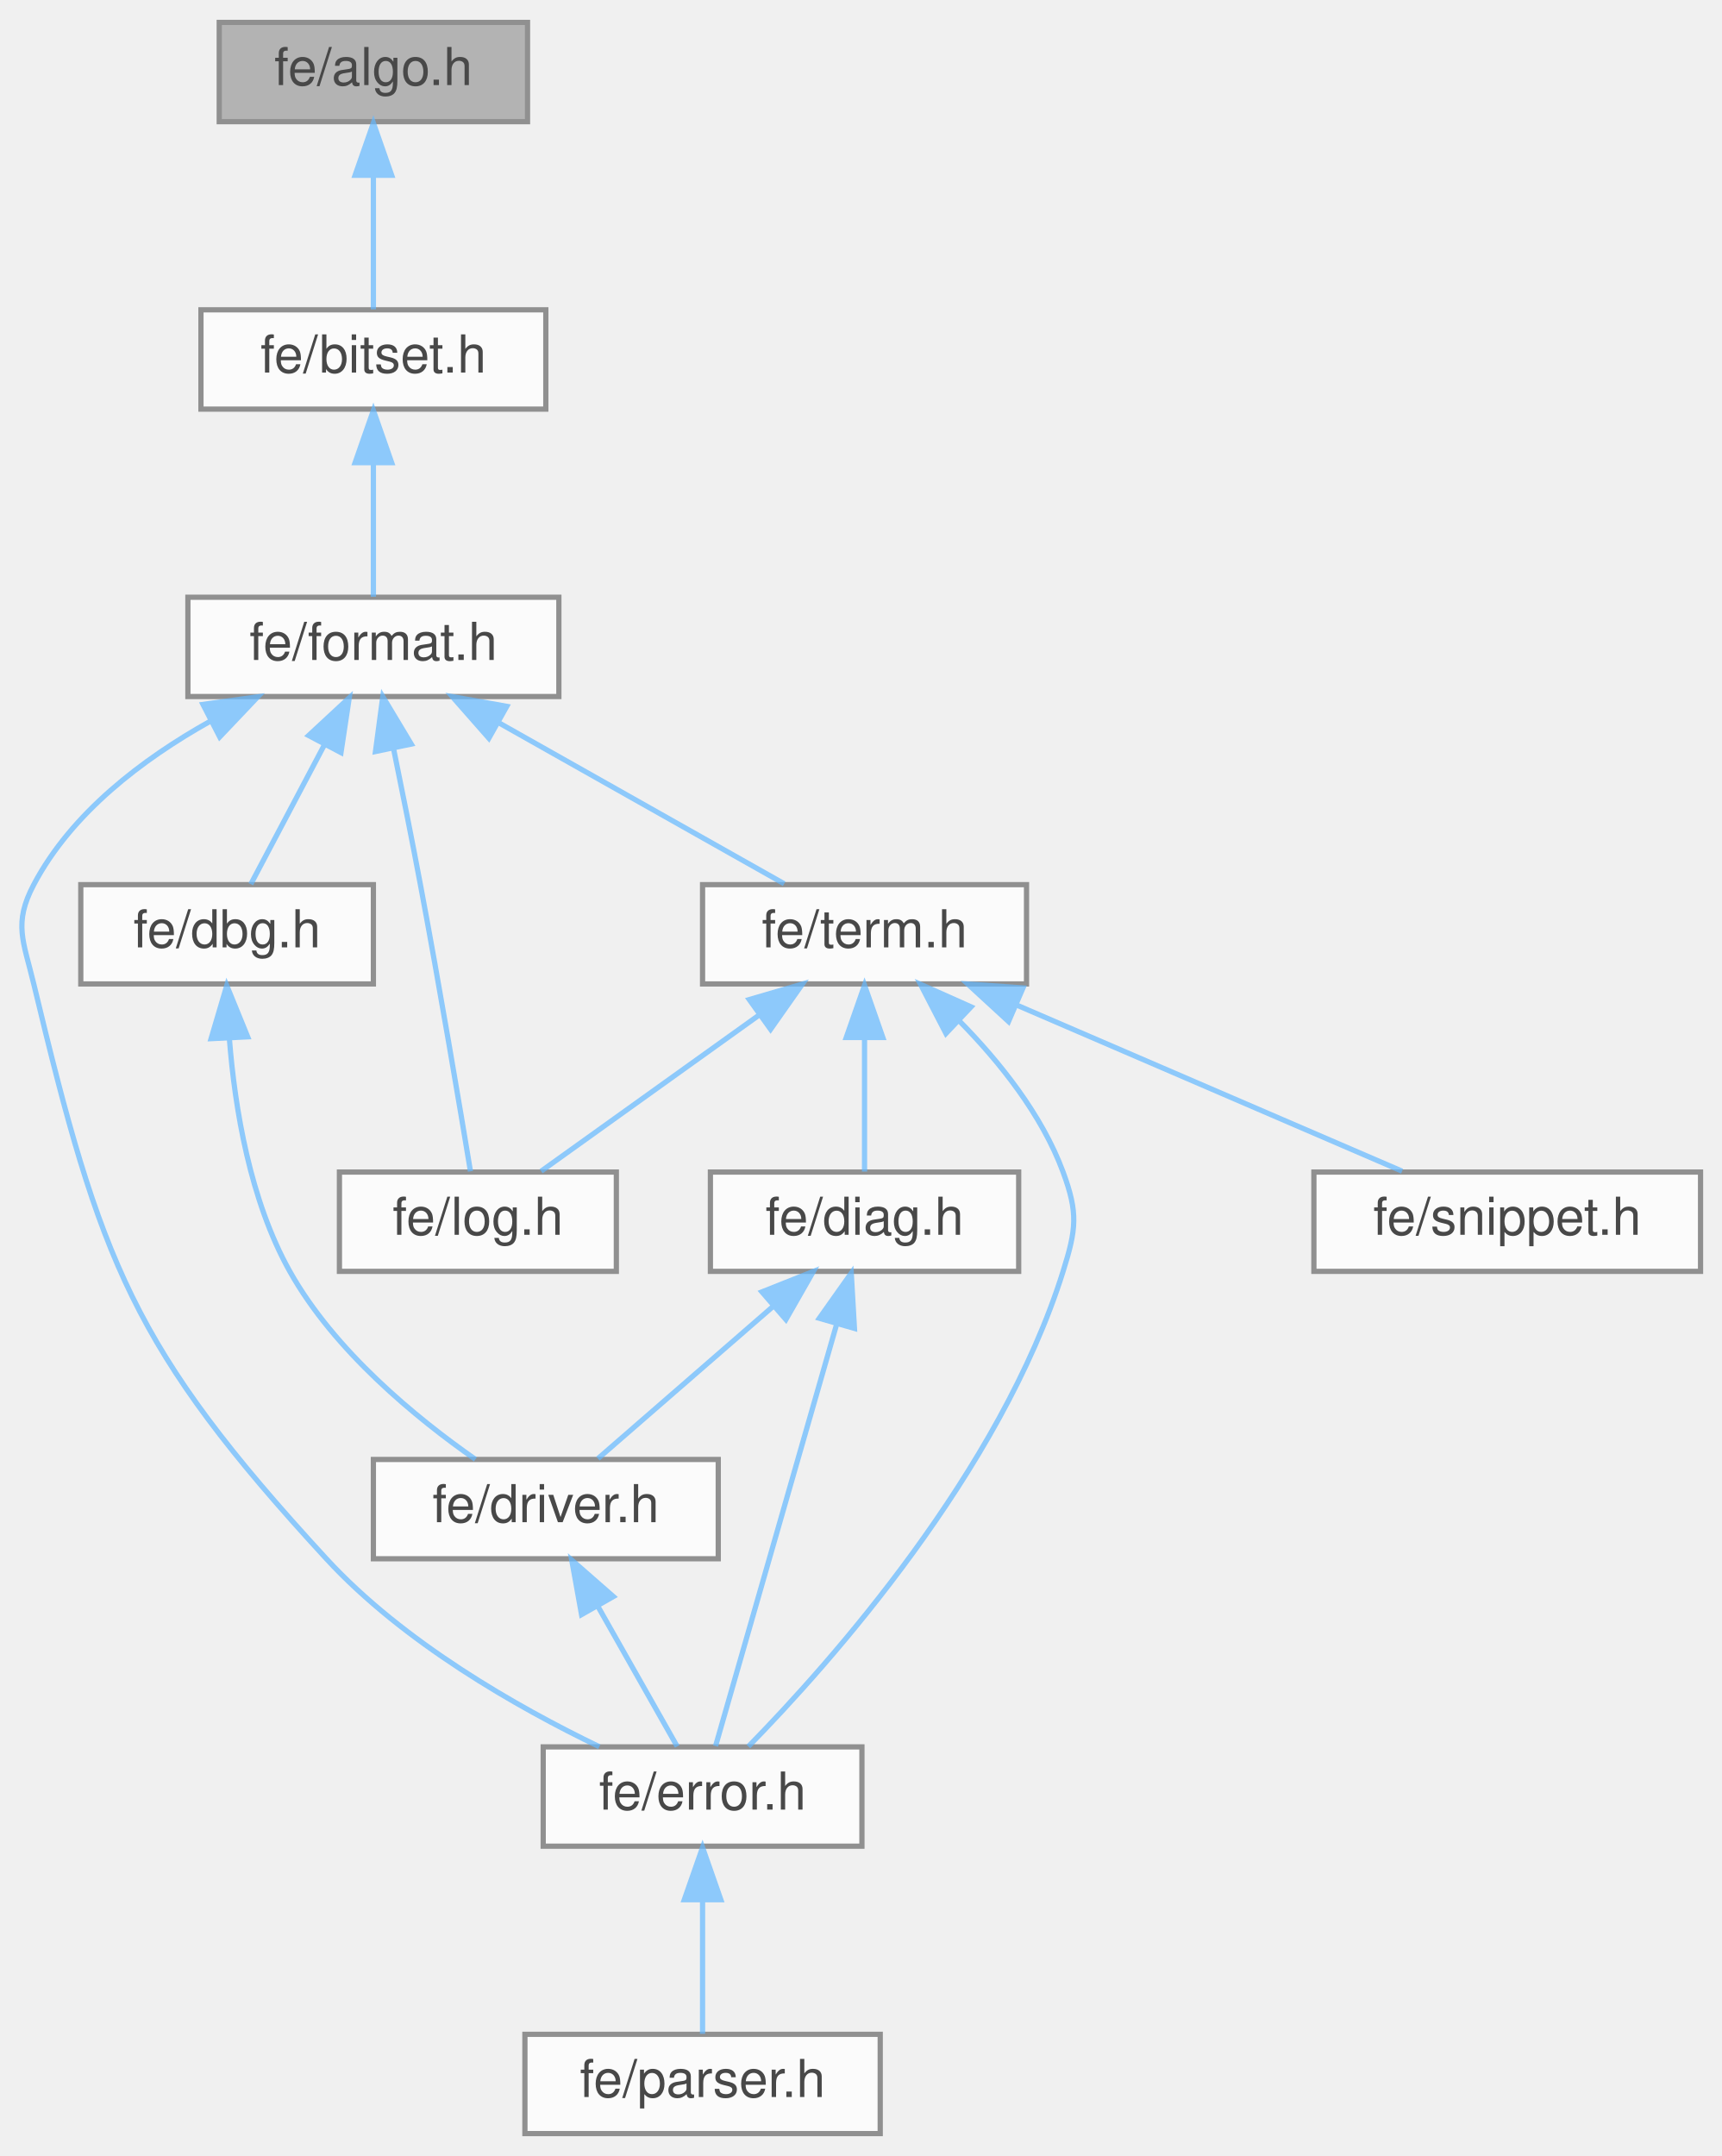
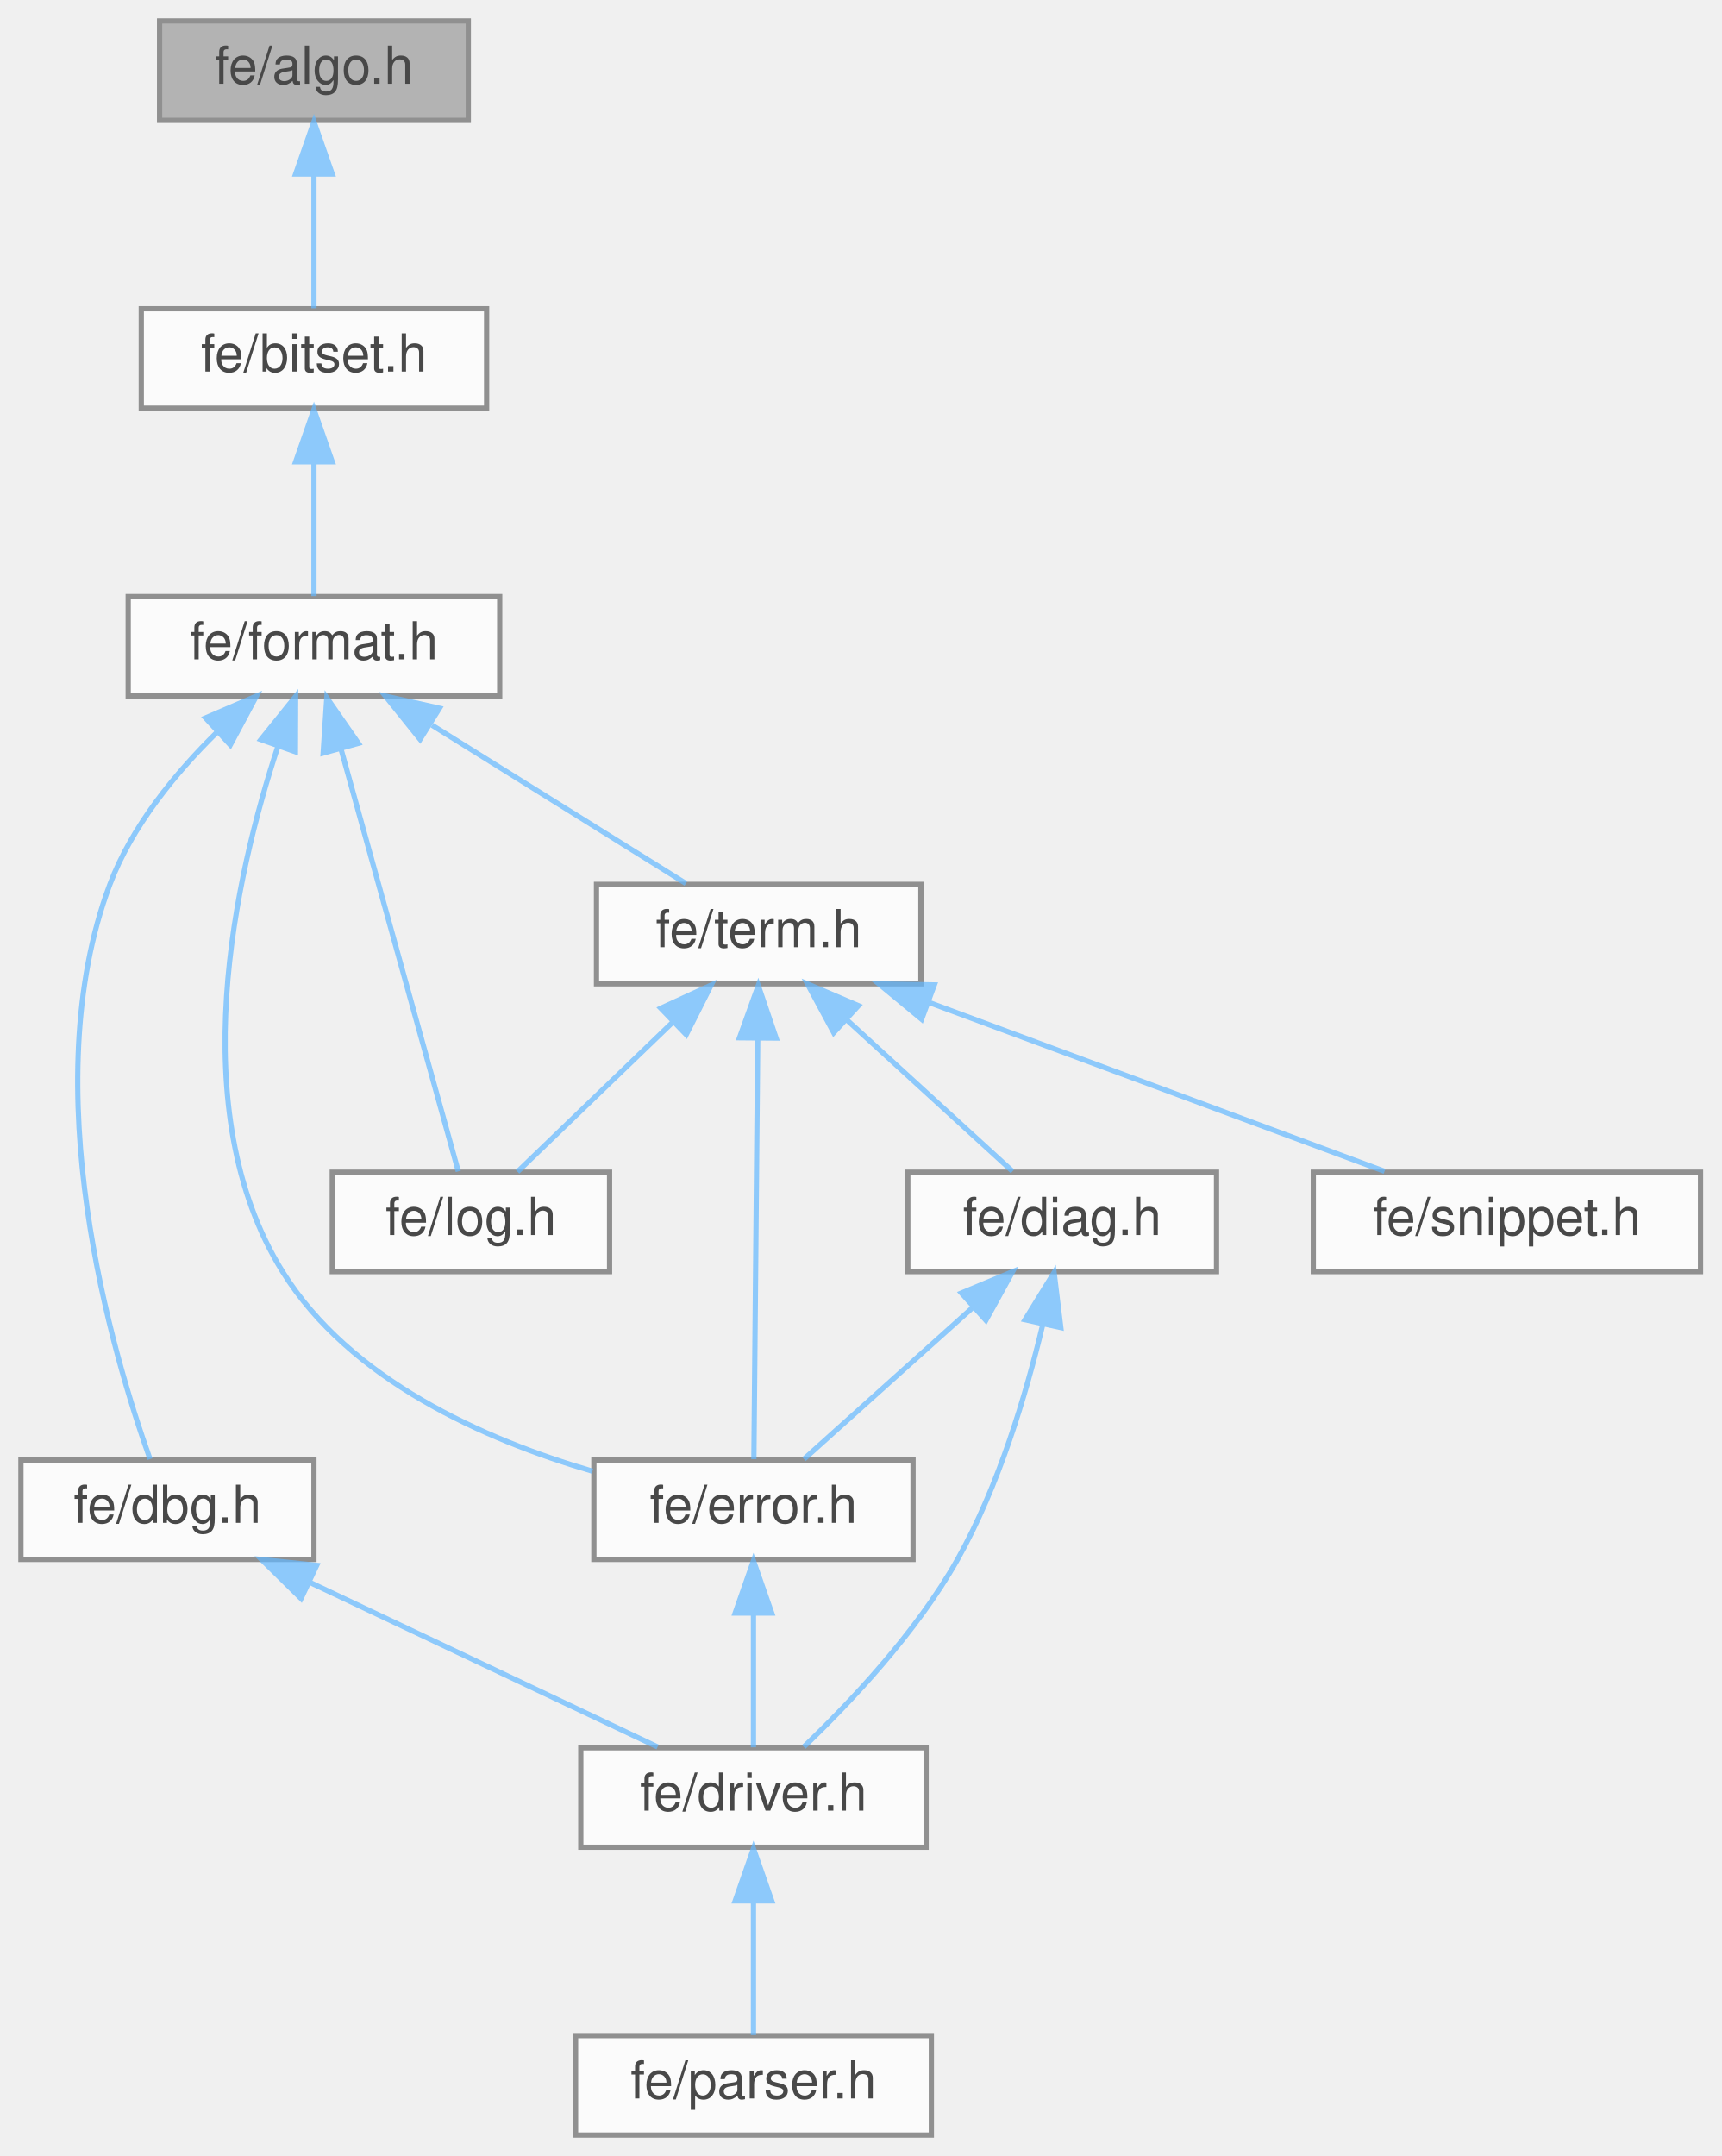
- <svg xmlns="http://www.w3.org/2000/svg" xmlns:xlink="http://www.w3.org/1999/xlink" width="329pt" height="412pt" viewBox="0.00 0.00 329.46 412.00">
+ <svg xmlns="http://www.w3.org/2000/svg" xmlns:xlink="http://www.w3.org/1999/xlink" width="329pt" height="412pt" viewBox="0.00 0.00 329.00 412.00">
  <svg id="main" version="1.1" xml:space="preserve">
    <style type="text/css">
.node, .edge {opacity: 0.7;}
.node.selected, .edge.selected {opacity: 1;}
.edge:hover path { stroke: red; }
.edge:hover polygon { stroke: red; fill: red; }
</style>
    <svg id="graph" class="graph">
      <g id="graph0" class="graph" transform="scale(1 1) rotate(0) translate(4 408)">
        <g id="Node000001" class="node">
          <g id="a_Node000001">
            <a xlink:title=" ">
-               <polygon fill="#999999" stroke="#666666" points="96.96,-404 37.96,-404 37.96,-385 96.96,-385 96.96,-404" />
-               <text text-anchor="middle" x="67.46" y="-392" font-family="Helvetica,sans-Serif" font-size="10.00">fe/algo.h</text>
+               <polygon fill="#999999" stroke="#666666" points="85.5,-404 26.5,-404 26.5,-385 85.5,-385 85.5,-404" />
+               <text text-anchor="middle" x="56" y="-392" font-family="Helvetica,sans-Serif" font-size="10.00">fe/algo.h</text>
            </a>
          </g>
        </g>
        <g id="Node000002" class="node">
          <g id="a_Node000002">
            <a xlink:href="bitset_8h.html" target="_top" xlink:title=" ">
-               <polygon fill="white" stroke="#666666" points="100.46,-349 34.46,-349 34.46,-330 100.46,-330 100.46,-349" />
-               <text text-anchor="middle" x="67.46" y="-337" font-family="Helvetica,sans-Serif" font-size="10.00">fe/bitset.h</text>
+               <polygon fill="white" stroke="#666666" points="89,-349 23,-349 23,-330 89,-330 89,-349" />
+               <text text-anchor="middle" x="56" y="-337" font-family="Helvetica,sans-Serif" font-size="10.00">fe/bitset.h</text>
            </a>
          </g>
        </g>
        <g id="edge1_Node000001_Node000002" class="edge">
          <g id="a_edge1_Node000001_Node000002">
            <a xlink:title=" ">
-               <path fill="none" stroke="#63b8ff" d="M67.46,-374.66C67.46,-365.93 67.46,-355.99 67.46,-349.09" />
-               <polygon fill="#63b8ff" stroke="#63b8ff" points="63.96,-374.75 67.46,-384.75 70.96,-374.75 63.96,-374.75" />
+               <path fill="none" stroke="#63b8ff" d="M56,-374.66C56,-365.93 56,-355.99 56,-349.09" />
+               <polygon fill="#63b8ff" stroke="#63b8ff" points="52.5,-374.75 56,-384.75 59.5,-374.75 52.5,-374.75" />
            </a>
          </g>
        </g>
        <g id="Node000003" class="node">
          <g id="a_Node000003">
            <a xlink:href="format_8h.html" target="_top" xlink:title=" ">
-               <polygon fill="white" stroke="#666666" points="102.96,-294 31.96,-294 31.96,-275 102.96,-275 102.96,-294" />
-               <text text-anchor="middle" x="67.46" y="-282" font-family="Helvetica,sans-Serif" font-size="10.00">fe/format.h</text>
+               <polygon fill="white" stroke="#666666" points="91.5,-294 20.5,-294 20.5,-275 91.5,-275 91.5,-294" />
+               <text text-anchor="middle" x="56" y="-282" font-family="Helvetica,sans-Serif" font-size="10.00">fe/format.h</text>
            </a>
          </g>
        </g>
        <g id="edge2_Node000002_Node000003" class="edge">
          <g id="a_edge2_Node000002_Node000003">
            <a xlink:title=" ">
-               <path fill="none" stroke="#63b8ff" d="M67.46,-319.66C67.46,-310.93 67.46,-300.99 67.46,-294.09" />
-               <polygon fill="#63b8ff" stroke="#63b8ff" points="63.96,-319.75 67.46,-329.75 70.96,-319.75 63.96,-319.75" />
+               <path fill="none" stroke="#63b8ff" d="M56,-319.66C56,-310.93 56,-300.99 56,-294.09" />
+               <polygon fill="#63b8ff" stroke="#63b8ff" points="52.5,-319.75 56,-329.75 59.5,-319.75 52.5,-319.75" />
            </a>
          </g>
        </g>
        <g id="Node000004" class="node">
          <g id="a_Node000004">
            <a xlink:href="dbg_8h.html" target="_top" xlink:title=" ">
-               <polygon fill="white" stroke="#666666" points="67.46,-239 11.46,-239 11.46,-220 67.46,-220 67.46,-239" />
-               <text text-anchor="middle" x="39.46" y="-227" font-family="Helvetica,sans-Serif" font-size="10.00">fe/dbg.h</text>
+               <polygon fill="white" stroke="#666666" points="56,-129 0,-129 0,-110 56,-110 56,-129" />
+               <text text-anchor="middle" x="28" y="-117" font-family="Helvetica,sans-Serif" font-size="10.00">fe/dbg.h</text>
            </a>
          </g>
        </g>
        <g id="edge3_Node000003_Node000004" class="edge">
          <g id="a_edge3_Node000003_Node000004">
            <a xlink:title=" ">
-               <path fill="none" stroke="#63b8ff" d="M58.12,-265.82C53.37,-256.82 47.81,-246.29 44,-239.09" />
-               <polygon fill="#63b8ff" stroke="#63b8ff" points="55.07,-267.54 62.84,-274.75 61.26,-264.27 55.07,-267.54" />
-             </a>
-           </g>
-         </g>
-         <g id="Node000006" class="node">
-           <g id="a_Node000006">
+               <path fill="none" stroke="#63b8ff" d="M37.43,-268.04C29.52,-260.25 21.18,-250.11 17,-239 2.38,-200.13 17.5,-149.25 24.67,-129.18" />
+               <polygon fill="#63b8ff" stroke="#63b8ff" points="35.28,-270.81 45.01,-274.99 40.01,-265.65 35.28,-270.81" />
+             </a>
+           </g>
+         </g>
+         <g id="Node000007" class="node">
+           <g id="a_Node000007">
            <a xlink:href="error_8h.html" target="_top" xlink:title=" ">
-               <polygon fill="white" stroke="#666666" points="160.96,-74 99.96,-74 99.96,-55 160.96,-55 160.96,-74" />
-               <text text-anchor="middle" x="130.46" y="-62" font-family="Helvetica,sans-Serif" font-size="10.00">fe/error.h</text>
-             </a>
-           </g>
-         </g>
-         <g id="edge7_Node000003_Node000006" class="edge">
-           <g id="a_edge7_Node000003_Node000006">
-             <a xlink:title=" ">
-               <path fill="none" stroke="#63b8ff" d="M36.18,-270.24C23.29,-263.03 9.7,-252.73 2.46,-239 -1.48,-231.53 0.49,-228.21 2.46,-220 15.26,-166.65 21.31,-150.36 58.46,-110 73.19,-94 94.95,-81.63 110.7,-74.03" />
-               <polygon fill="#63b8ff" stroke="#63b8ff" points="34.85,-273.49 45.34,-274.95 38.05,-267.27 34.85,-273.49" />
+               <polygon fill="white" stroke="#666666" points="170.5,-129 109.5,-129 109.5,-110 170.5,-110 170.5,-129" />
+               <text text-anchor="middle" x="140" y="-117" font-family="Helvetica,sans-Serif" font-size="10.00">fe/error.h</text>
+             </a>
+           </g>
+         </g>
+         <g id="edge6_Node000003_Node000007" class="edge">
+           <g id="a_edge6_Node000003_Node000007">
+             <a xlink:title=" ">
+               <path fill="none" stroke="#63b8ff" d="M49.12,-265.39C40.98,-240.68 30.78,-195.94 50,-165 62.88,-144.27 88.58,-132.9 109.24,-126.86" />
+               <polygon fill="#63b8ff" stroke="#63b8ff" points="45.86,-266.67 52.5,-274.93 52.46,-264.34 45.86,-266.67" />
            </a>
          </g>
        </g>
        <g id="Node000008" class="node">
          <g id="a_Node000008">
            <a xlink:href="log_8h.html" target="_top" xlink:title=" ">
-               <polygon fill="white" stroke="#666666" points="113.96,-184 60.96,-184 60.96,-165 113.96,-165 113.96,-184" />
-               <text text-anchor="middle" x="87.46" y="-172" font-family="Helvetica,sans-Serif" font-size="10.00">fe/log.h</text>
+               <polygon fill="white" stroke="#666666" points="112.5,-184 59.5,-184 59.5,-165 112.5,-165 112.5,-184" />
+               <text text-anchor="middle" x="86" y="-172" font-family="Helvetica,sans-Serif" font-size="10.00">fe/log.h</text>
            </a>
          </g>
        </g>
        <g id="edge8_Node000003_Node000008" class="edge">
          <g id="a_edge8_Node000003_Node000008">
            <a xlink:title=" ">
-               <path fill="none" stroke="#63b8ff" d="M71.34,-264.93C72.97,-256.95 74.86,-247.53 76.46,-239 80.14,-219.43 84.02,-196.37 86.04,-184.14" />
-               <polygon fill="#63b8ff" stroke="#63b8ff" points="67.86,-264.48 69.26,-274.98 74.71,-265.9 67.86,-264.48" />
+               <path fill="none" stroke="#63b8ff" d="M61.19,-264.8C67.75,-241.2 78.76,-201.58 83.59,-184.16" />
+               <polygon fill="#63b8ff" stroke="#63b8ff" points="57.76,-264.09 58.46,-274.66 64.5,-265.96 57.76,-264.09" />
            </a>
          </g>
        </g>
        <g id="Node000009" class="node">
          <g id="a_Node000009">
            <a xlink:href="term_8h.html" target="_top" xlink:title=" ">
-               <polygon fill="white" stroke="#666666" points="192.46,-239 130.46,-239 130.46,-220 192.46,-220 192.46,-239" />
-               <text text-anchor="middle" x="161.46" y="-227" font-family="Helvetica,sans-Serif" font-size="10.00">fe/term.h</text>
+               <polygon fill="white" stroke="#666666" points="172,-239 110,-239 110,-220 172,-220 172,-239" />
+               <text text-anchor="middle" x="141" y="-227" font-family="Helvetica,sans-Serif" font-size="10.00">fe/term.h</text>
            </a>
          </g>
        </g>
        <g id="edge9_Node000003_Node000009" class="edge">
          <g id="a_edge9_Node000003_Node000009">
            <a xlink:title=" ">
-               <path fill="none" stroke="#63b8ff" d="M91.47,-269.97C108.65,-260.28 131.27,-247.52 146.08,-239.17" />
-               <polygon fill="#63b8ff" stroke="#63b8ff" points="89.56,-267.02 82.56,-274.98 92.99,-273.12 89.56,-267.02" />
+               <path fill="none" stroke="#63b8ff" d="M78.57,-269.42C94,-259.81 113.95,-247.37 127.09,-239.17" />
+               <polygon fill="#63b8ff" stroke="#63b8ff" points="76.29,-266.72 69.66,-274.98 79.99,-272.66 76.29,-266.72" />
            </a>
          </g>
        </g>
        <g id="Node000005" class="node">
          <g id="a_Node000005">
            <a xlink:href="driver_8h.html" target="_top" xlink:title=" ">
-               <polygon fill="white" stroke="#666666" points="133.46,-129 67.46,-129 67.46,-110 133.46,-110 133.46,-129" />
-               <text text-anchor="middle" x="100.46" y="-117" font-family="Helvetica,sans-Serif" font-size="10.00">fe/driver.h</text>
+               <polygon fill="white" stroke="#666666" points="173,-74 107,-74 107,-55 173,-55 173,-74" />
+               <text text-anchor="middle" x="140" y="-62" font-family="Helvetica,sans-Serif" font-size="10.00">fe/driver.h</text>
            </a>
          </g>
        </g>
        <g id="edge4_Node000004_Node000005" class="edge">
          <g id="a_edge4_Node000004_Node000005">
            <a xlink:title=" ">
-               <path fill="none" stroke="#63b8ff" d="M39.91,-209.42C40.95,-196.22 43.83,-178.63 51.46,-165 59.99,-149.76 75.67,-136.93 86.99,-129.02" />
-               <polygon fill="#63b8ff" stroke="#63b8ff" points="36.4,-209.53 39.4,-219.69 43.4,-209.88 36.4,-209.53" />
+               <path fill="none" stroke="#63b8ff" d="M55.19,-105.63C75.82,-95.87 103.62,-82.71 121.68,-74.17" />
+               <polygon fill="#63b8ff" stroke="#63b8ff" points="53.54,-102.54 45.99,-109.98 56.53,-108.87 53.54,-102.54" />
+             </a>
+           </g>
+         </g>
+         <g id="Node000006" class="node">
+           <g id="a_Node000006">
+             <a xlink:href="parser_8h.html" target="_top" xlink:title=" ">
+               <polygon fill="white" stroke="#666666" points="174,-19 106,-19 106,0 174,0 174,-19" />
+               <text text-anchor="middle" x="140" y="-7" font-family="Helvetica,sans-Serif" font-size="10.00">fe/parser.h</text>
            </a>
          </g>
        </g>
        <g id="edge5_Node000005_Node000006" class="edge">
          <g id="a_edge5_Node000005_Node000006">
            <a xlink:title=" ">
-               <path fill="none" stroke="#63b8ff" d="M110.47,-100.82C115.56,-91.82 121.52,-81.29 125.6,-74.09" />
-               <polygon fill="#63b8ff" stroke="#63b8ff" points="107.3,-99.32 105.42,-109.75 113.39,-102.77 107.3,-99.32" />
-             </a>
-           </g>
-         </g>
-         <g id="Node000007" class="node">
-           <g id="a_Node000007">
-             <a xlink:href="parser_8h.html" target="_top" xlink:title=" ">
-               <polygon fill="white" stroke="#666666" points="164.46,-19 96.46,-19 96.46,0 164.46,0 164.46,-19" />
-               <text text-anchor="middle" x="130.46" y="-7" font-family="Helvetica,sans-Serif" font-size="10.00">fe/parser.h</text>
-             </a>
-           </g>
-         </g>
-         <g id="edge6_Node000006_Node000007" class="edge">
-           <g id="a_edge6_Node000006_Node000007">
-             <a xlink:title=" ">
-               <path fill="none" stroke="#63b8ff" d="M130.46,-44.66C130.46,-35.93 130.46,-25.99 130.46,-19.09" />
-               <polygon fill="#63b8ff" stroke="#63b8ff" points="126.96,-44.75 130.46,-54.75 133.96,-44.75 126.96,-44.75" />
-             </a>
-           </g>
-         </g>
-         <g id="edge13_Node000009_Node000006" class="edge">
-           <g id="a_edge13_Node000009_Node000006">
-             <a xlink:title=" ">
-               <path fill="none" stroke="#63b8ff" d="M179.57,-212.95C187.27,-205.14 195.4,-195.01 199.46,-184 202.38,-176.08 201.98,-173.06 199.46,-165 187.48,-126.68 154.97,-90.15 139.23,-74.08" />
-               <polygon fill="#63b8ff" stroke="#63b8ff" points="177.04,-210.52 172.17,-219.93 181.85,-215.61 177.04,-210.52" />
+               <path fill="none" stroke="#63b8ff" d="M140,-44.66C140,-35.93 140,-25.99 140,-19.09" />
+               <polygon fill="#63b8ff" stroke="#63b8ff" points="136.5,-44.75 140,-54.75 143.5,-44.75 136.5,-44.75" />
+             </a>
+           </g>
+         </g>
+         <g id="edge7_Node000007_Node000005" class="edge">
+           <g id="a_edge7_Node000007_Node000005">
+             <a xlink:title=" ">
+               <path fill="none" stroke="#63b8ff" d="M140,-99.66C140,-90.93 140,-80.99 140,-74.09" />
+               <polygon fill="#63b8ff" stroke="#63b8ff" points="136.5,-99.75 140,-109.75 143.5,-99.75 136.5,-99.75" />
+             </a>
+           </g>
+         </g>
+         <g id="edge13_Node000009_Node000007" class="edge">
+           <g id="a_edge13_Node000009_Node000007">
+             <a xlink:title=" ">
+               <path fill="none" stroke="#63b8ff" d="M140.82,-209.48C140.61,-185.84 140.24,-146.5 140.08,-129.16" />
+               <polygon fill="#63b8ff" stroke="#63b8ff" points="137.33,-209.69 140.92,-219.66 144.33,-209.63 137.33,-209.69" />
            </a>
          </g>
        </g>
        <g id="edge14_Node000009_Node000008" class="edge">
          <g id="a_edge14_Node000009_Node000008">
            <a xlink:title=" ">
-               <path fill="none" stroke="#63b8ff" d="M141.43,-214.15C128.05,-204.57 110.9,-192.29 99.57,-184.17" />
-               <polygon fill="#63b8ff" stroke="#63b8ff" points="139.4,-217.01 149.57,-219.98 143.48,-211.32 139.4,-217.01" />
+               <path fill="none" stroke="#63b8ff" d="M124.71,-212.8C114.96,-203.41 102.95,-191.83 94.91,-184.09" />
+               <polygon fill="#63b8ff" stroke="#63b8ff" points="122.29,-215.33 131.92,-219.75 127.15,-210.29 122.29,-215.33" />
            </a>
          </g>
        </g>
        <g id="Node000010" class="node">
          <g id="a_Node000010">
            <a xlink:href="diag_8h.html" target="_top" xlink:title=" ">
-               <polygon fill="white" stroke="#666666" points="190.96,-184 131.96,-184 131.96,-165 190.96,-165 190.96,-184" />
-               <text text-anchor="middle" x="161.46" y="-172" font-family="Helvetica,sans-Serif" font-size="10.00">fe/diag.h</text>
+               <polygon fill="white" stroke="#666666" points="228.5,-184 169.5,-184 169.5,-165 228.5,-165 228.5,-184" />
+               <text text-anchor="middle" x="199" y="-172" font-family="Helvetica,sans-Serif" font-size="10.00">fe/diag.h</text>
            </a>
          </g>
        </g>
        <g id="edge10_Node000009_Node000010" class="edge">
          <g id="a_edge10_Node000009_Node000010">
            <a xlink:title=" ">
-               <path fill="none" stroke="#63b8ff" d="M161.46,-209.66C161.46,-200.93 161.46,-190.99 161.46,-184.09" />
-               <polygon fill="#63b8ff" stroke="#63b8ff" points="157.96,-209.75 161.46,-219.75 164.96,-209.75 157.96,-209.75" />
+               <path fill="none" stroke="#63b8ff" d="M157.91,-213.04C168.2,-203.64 180.97,-191.98 189.51,-184.17" />
+               <polygon fill="#63b8ff" stroke="#63b8ff" points="155.34,-210.66 150.32,-219.98 160.06,-215.82 155.34,-210.66" />
            </a>
          </g>
        </g>
        <g id="Node000011" class="node">
          <g id="a_Node000011">
            <a xlink:href="snippet_8h.html" target="_top" xlink:title=" ">
-               <polygon fill="white" stroke="#666666" points="321.46,-184 247.46,-184 247.46,-165 321.46,-165 321.46,-184" />
-               <text text-anchor="middle" x="284.46" y="-172" font-family="Helvetica,sans-Serif" font-size="10.00">fe/snippet.h</text>
+               <polygon fill="white" stroke="#666666" points="321,-184 247,-184 247,-165 321,-165 321,-184" />
+               <text text-anchor="middle" x="284" y="-172" font-family="Helvetica,sans-Serif" font-size="10.00">fe/snippet.h</text>
            </a>
          </g>
        </g>
        <g id="edge15_Node000009_Node000011" class="edge">
          <g id="a_edge15_Node000009_Node000011">
            <a xlink:title=" ">
-               <path fill="none" stroke="#63b8ff" d="M190.71,-215.9C213.43,-206.11 244.33,-192.79 264.34,-184.17" />
-               <polygon fill="#63b8ff" stroke="#63b8ff" points="189.02,-212.81 181.22,-219.98 191.79,-219.24 189.02,-212.81" />
+               <path fill="none" stroke="#63b8ff" d="M173.59,-216.42C200.12,-206.59 236.93,-192.95 260.61,-184.17" />
+               <polygon fill="#63b8ff" stroke="#63b8ff" points="172.14,-213.23 163.98,-219.98 174.57,-219.79 172.14,-213.23" />
            </a>
          </g>
        </g>
        <g id="edge11_Node000010_Node000005" class="edge">
          <g id="a_edge11_Node000010_Node000005">
            <a xlink:title=" ">
-               <path fill="none" stroke="#63b8ff" d="M143.99,-158.32C133.12,-148.87 119.52,-137.06 110.44,-129.17" />
-               <polygon fill="#63b8ff" stroke="#63b8ff" points="141.82,-161.07 151.66,-164.98 146.41,-155.78 141.82,-161.07" />
-             </a>
-           </g>
-         </g>
-         <g id="edge12_Node000010_Node000006" class="edge">
-           <g id="a_edge12_Node000010_Node000006">
-             <a xlink:title=" ">
-               <path fill="none" stroke="#63b8ff" d="M156.1,-154.8C149.32,-131.2 137.95,-91.58 132.95,-74.16" />
-               <polygon fill="#63b8ff" stroke="#63b8ff" points="152.8,-156.02 158.92,-164.66 159.53,-154.08 152.8,-156.02" />
+               <path fill="none" stroke="#63b8ff" d="M195.24,-154.67C192.11,-141.58 186.89,-124.02 179,-110 171.14,-96.03 158.38,-82.56 149.61,-74.17" />
+               <polygon fill="#63b8ff" stroke="#63b8ff" points="191.9,-155.81 197.46,-164.83 198.74,-154.31 191.9,-155.81" />
+             </a>
+           </g>
+         </g>
+         <g id="edge12_Node000010_Node000007" class="edge">
+           <g id="a_edge12_Node000010_Node000007">
+             <a xlink:title=" ">
+               <path fill="none" stroke="#63b8ff" d="M181.8,-158.04C171.33,-148.64 158.35,-136.98 149.65,-129.17" />
+               <polygon fill="#63b8ff" stroke="#63b8ff" points="179.74,-160.91 189.52,-164.98 184.42,-155.7 179.74,-160.91" />
            </a>
          </g>
        </g>
      </g>
    </svg>
  </svg>
  <style type="text/css">

[data-mouse-over-selected='false'] { opacity: 0.7; }
[data-mouse-over-selected='true']  { opacity: 1.0; }

</style>
</svg>
